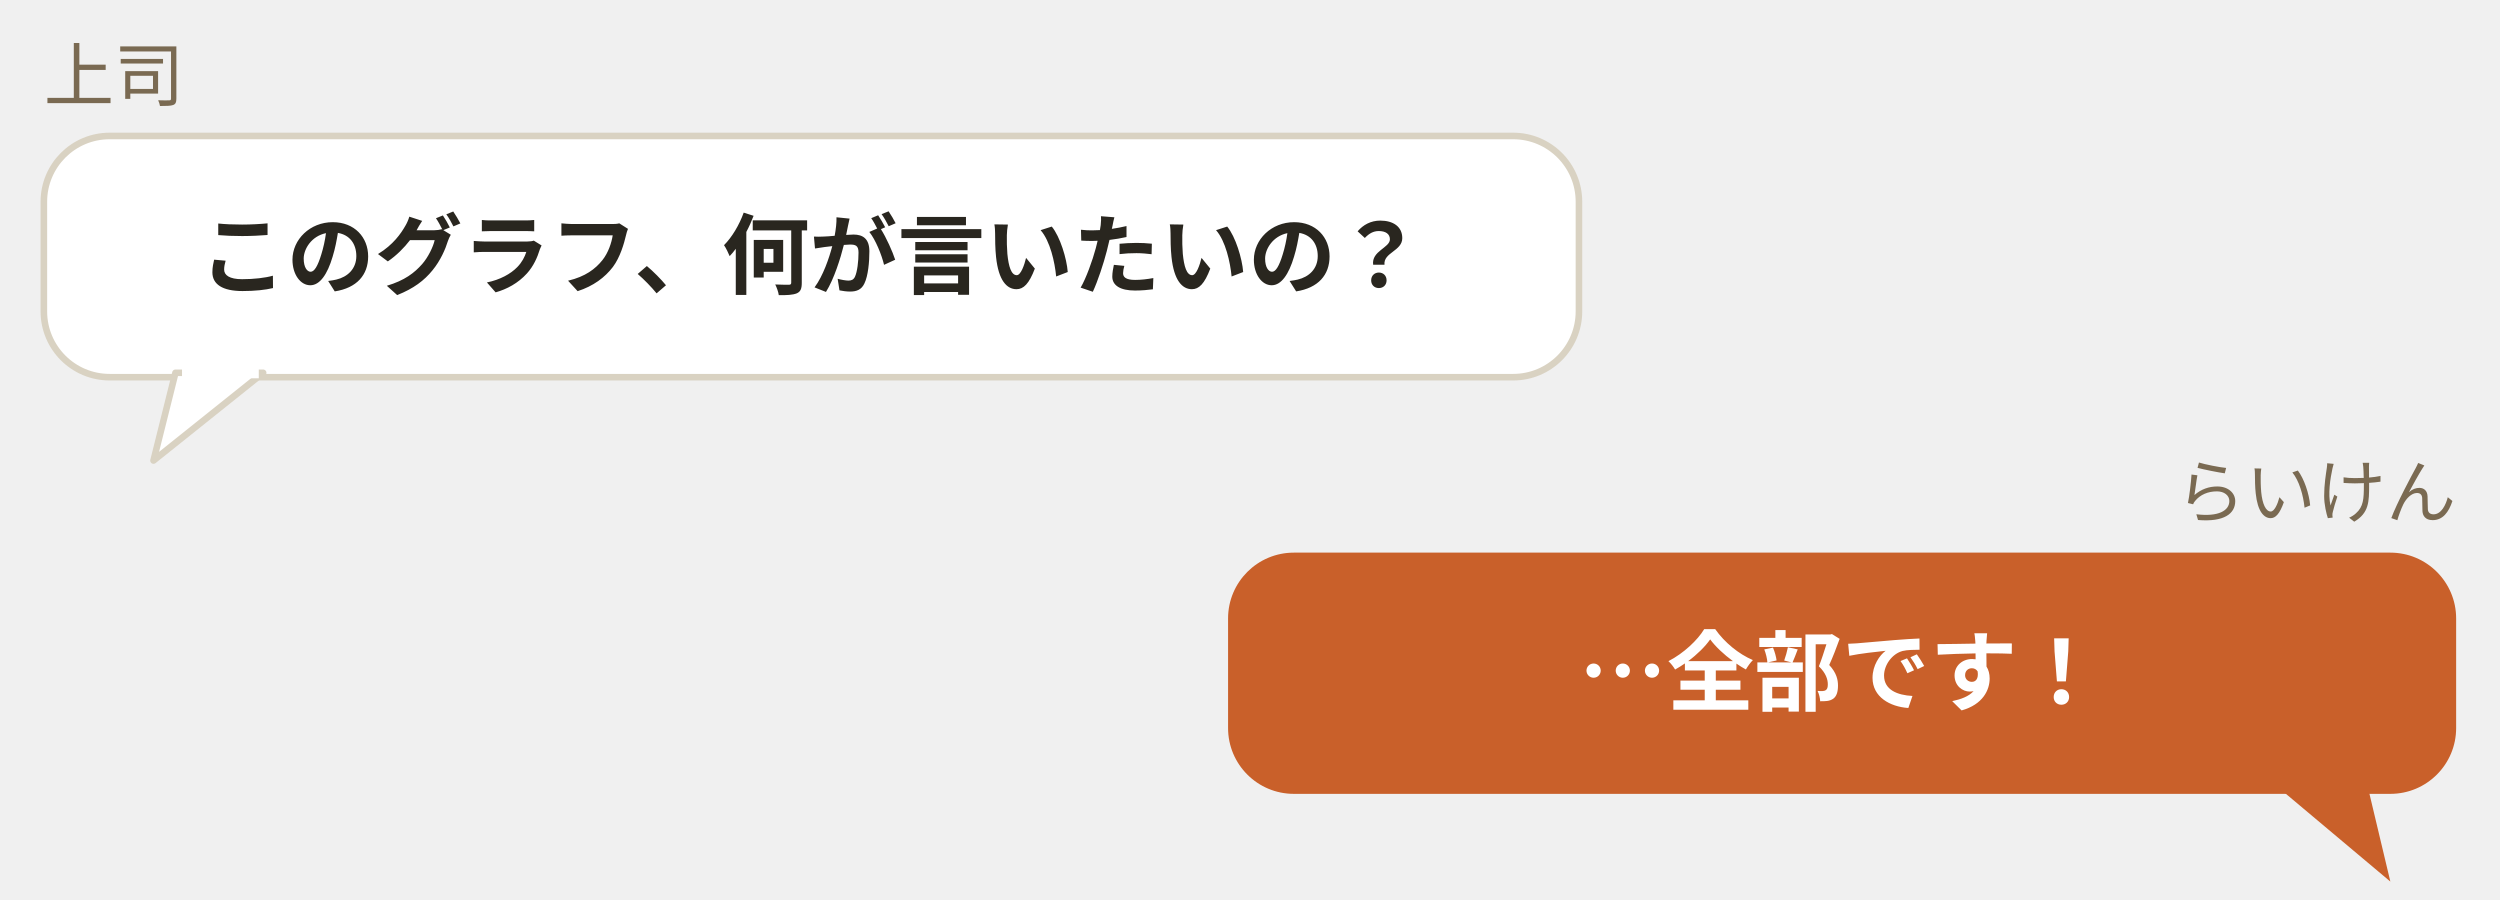
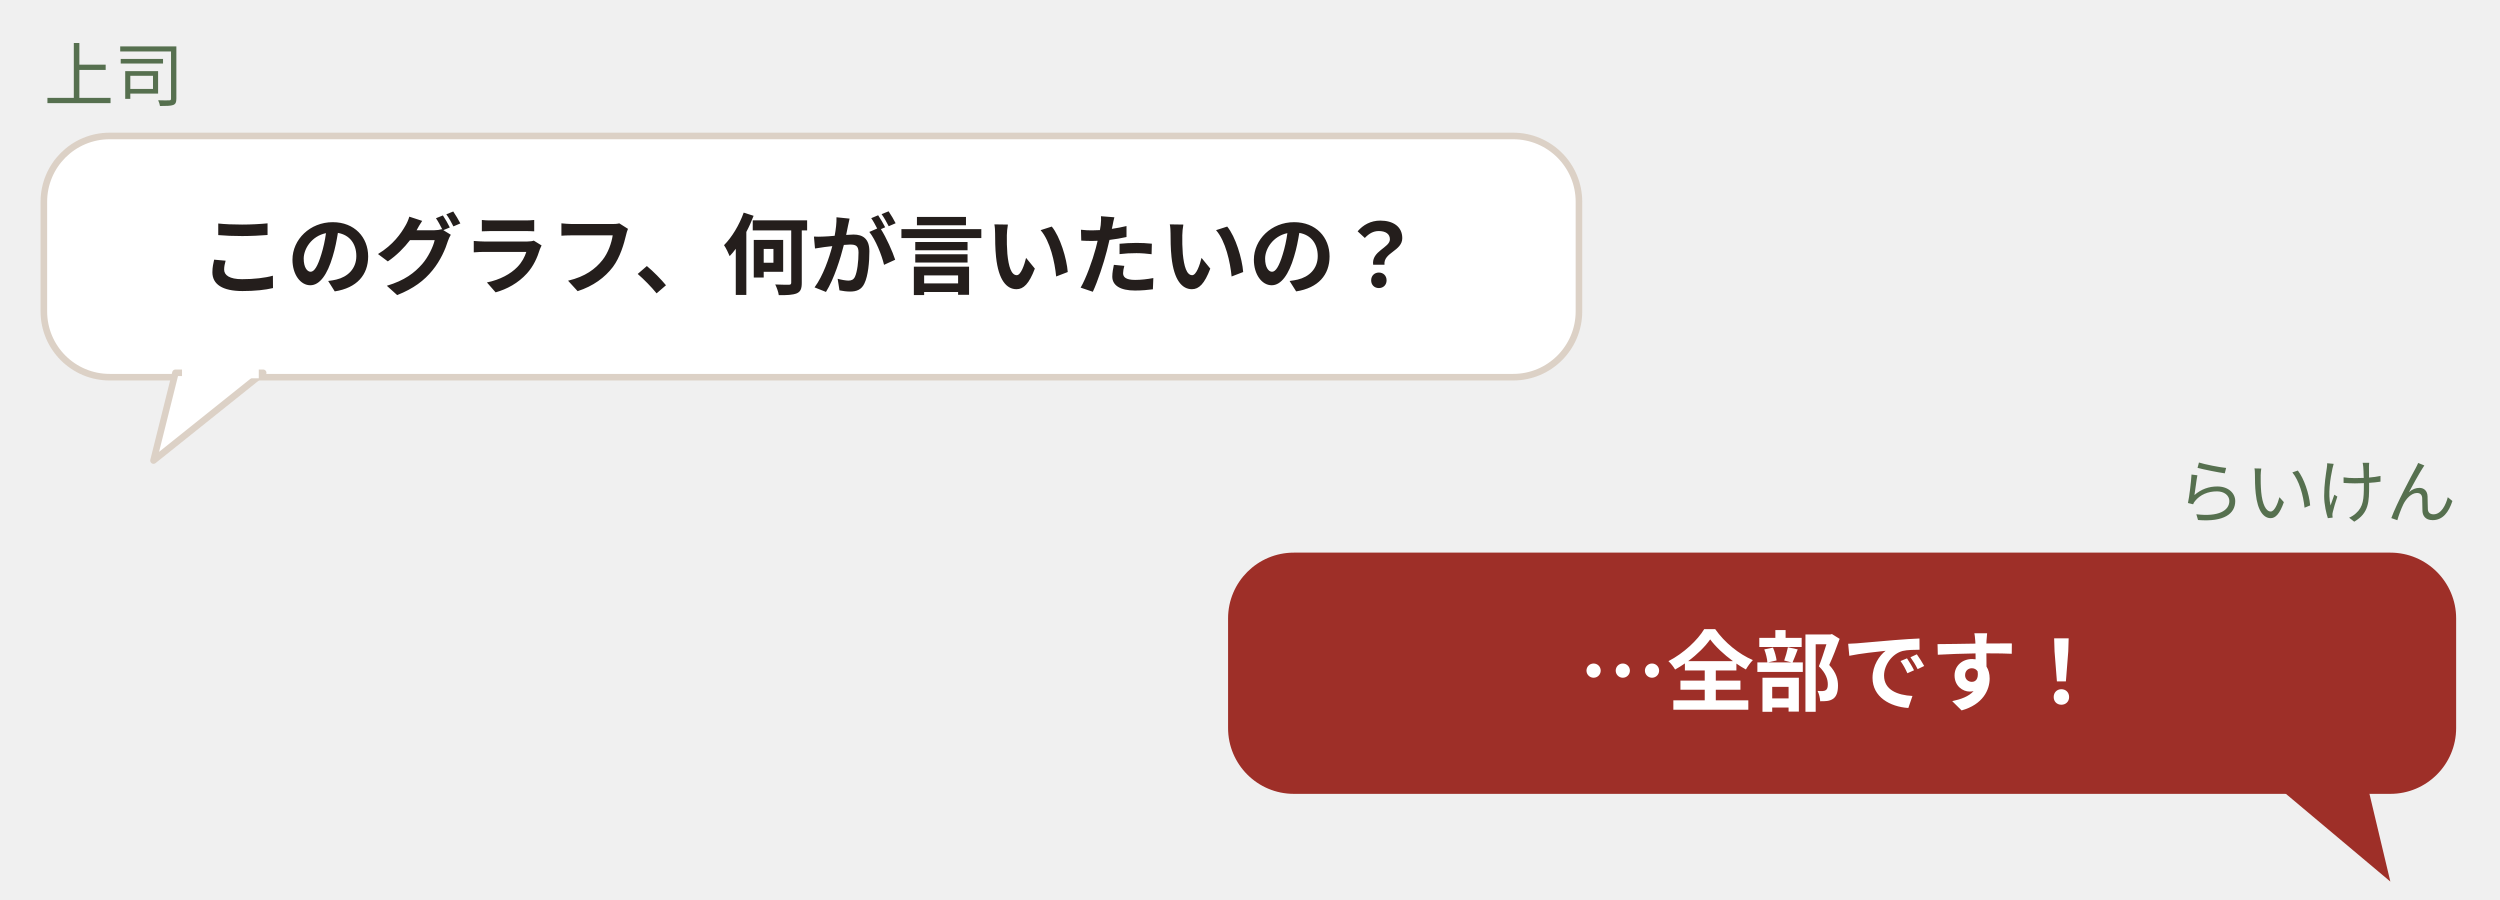
<svg xmlns="http://www.w3.org/2000/svg" viewBox="0 -10 1140 410" font-family="'Hiragino Sans','Noto Sans JP','Noto Sans CJK JP',sans-serif">
-   <text x="20" y="36" font-size="32" fill="#7a6a52">上司</text>
-   <rect x="20" y="52" width="700" height="110" rx="30" fill="#ffffff" stroke="#d9d2c2" stroke-width="3" />
-   <polygon points="80,160 120,160 70,200" fill="#ffffff" stroke="#d9d2c2" stroke-width="3" stroke-linejoin="round" />
+   <text x="20" y="36" font-size="32" fill="#56704f">上司</text>
+   <rect x="20" y="52" width="700" height="110" rx="30" fill="#ffffff" stroke="#dcd1c6" stroke-width="3" />
+   <polygon points="80,160 120,160 70,200" fill="#ffffff" stroke="#dcd1c6" stroke-width="3" stroke-linejoin="round" />
  <line x1="83" y1="160" x2="118" y2="160" stroke="#ffffff" stroke-width="5" />
-   <text x="370" y="121" text-anchor="middle" font-size="40" font-weight="700" fill="#29261f">このグラフ、何が言いたいの？</text>
-   <text x="1120" y="226" text-anchor="end" font-size="32" fill="#7a6a52">らいけん</text>
-   <rect x="560" y="242" width="560" height="110" rx="30" fill="#c9602a" />
-   <polygon points="1040,350 1080,350 1090,392" fill="#c9602a" />
+   <text x="370" y="121" text-anchor="middle" font-size="40" font-weight="700" fill="#241e1c">このグラフ、何が言いたいの？</text>
+   <text x="1120" y="226" text-anchor="end" font-size="32" fill="#56704f">らいけん</text>
+   <rect x="560" y="242" width="560" height="110" rx="30" fill="#9e2f28" />
+   <polygon points="1040,350 1080,350 1090,392" fill="#9e2f28" />
  <text x="840" y="311" text-anchor="middle" font-size="40" font-weight="700" fill="#ffffff">…全部です！</text>
</svg>
